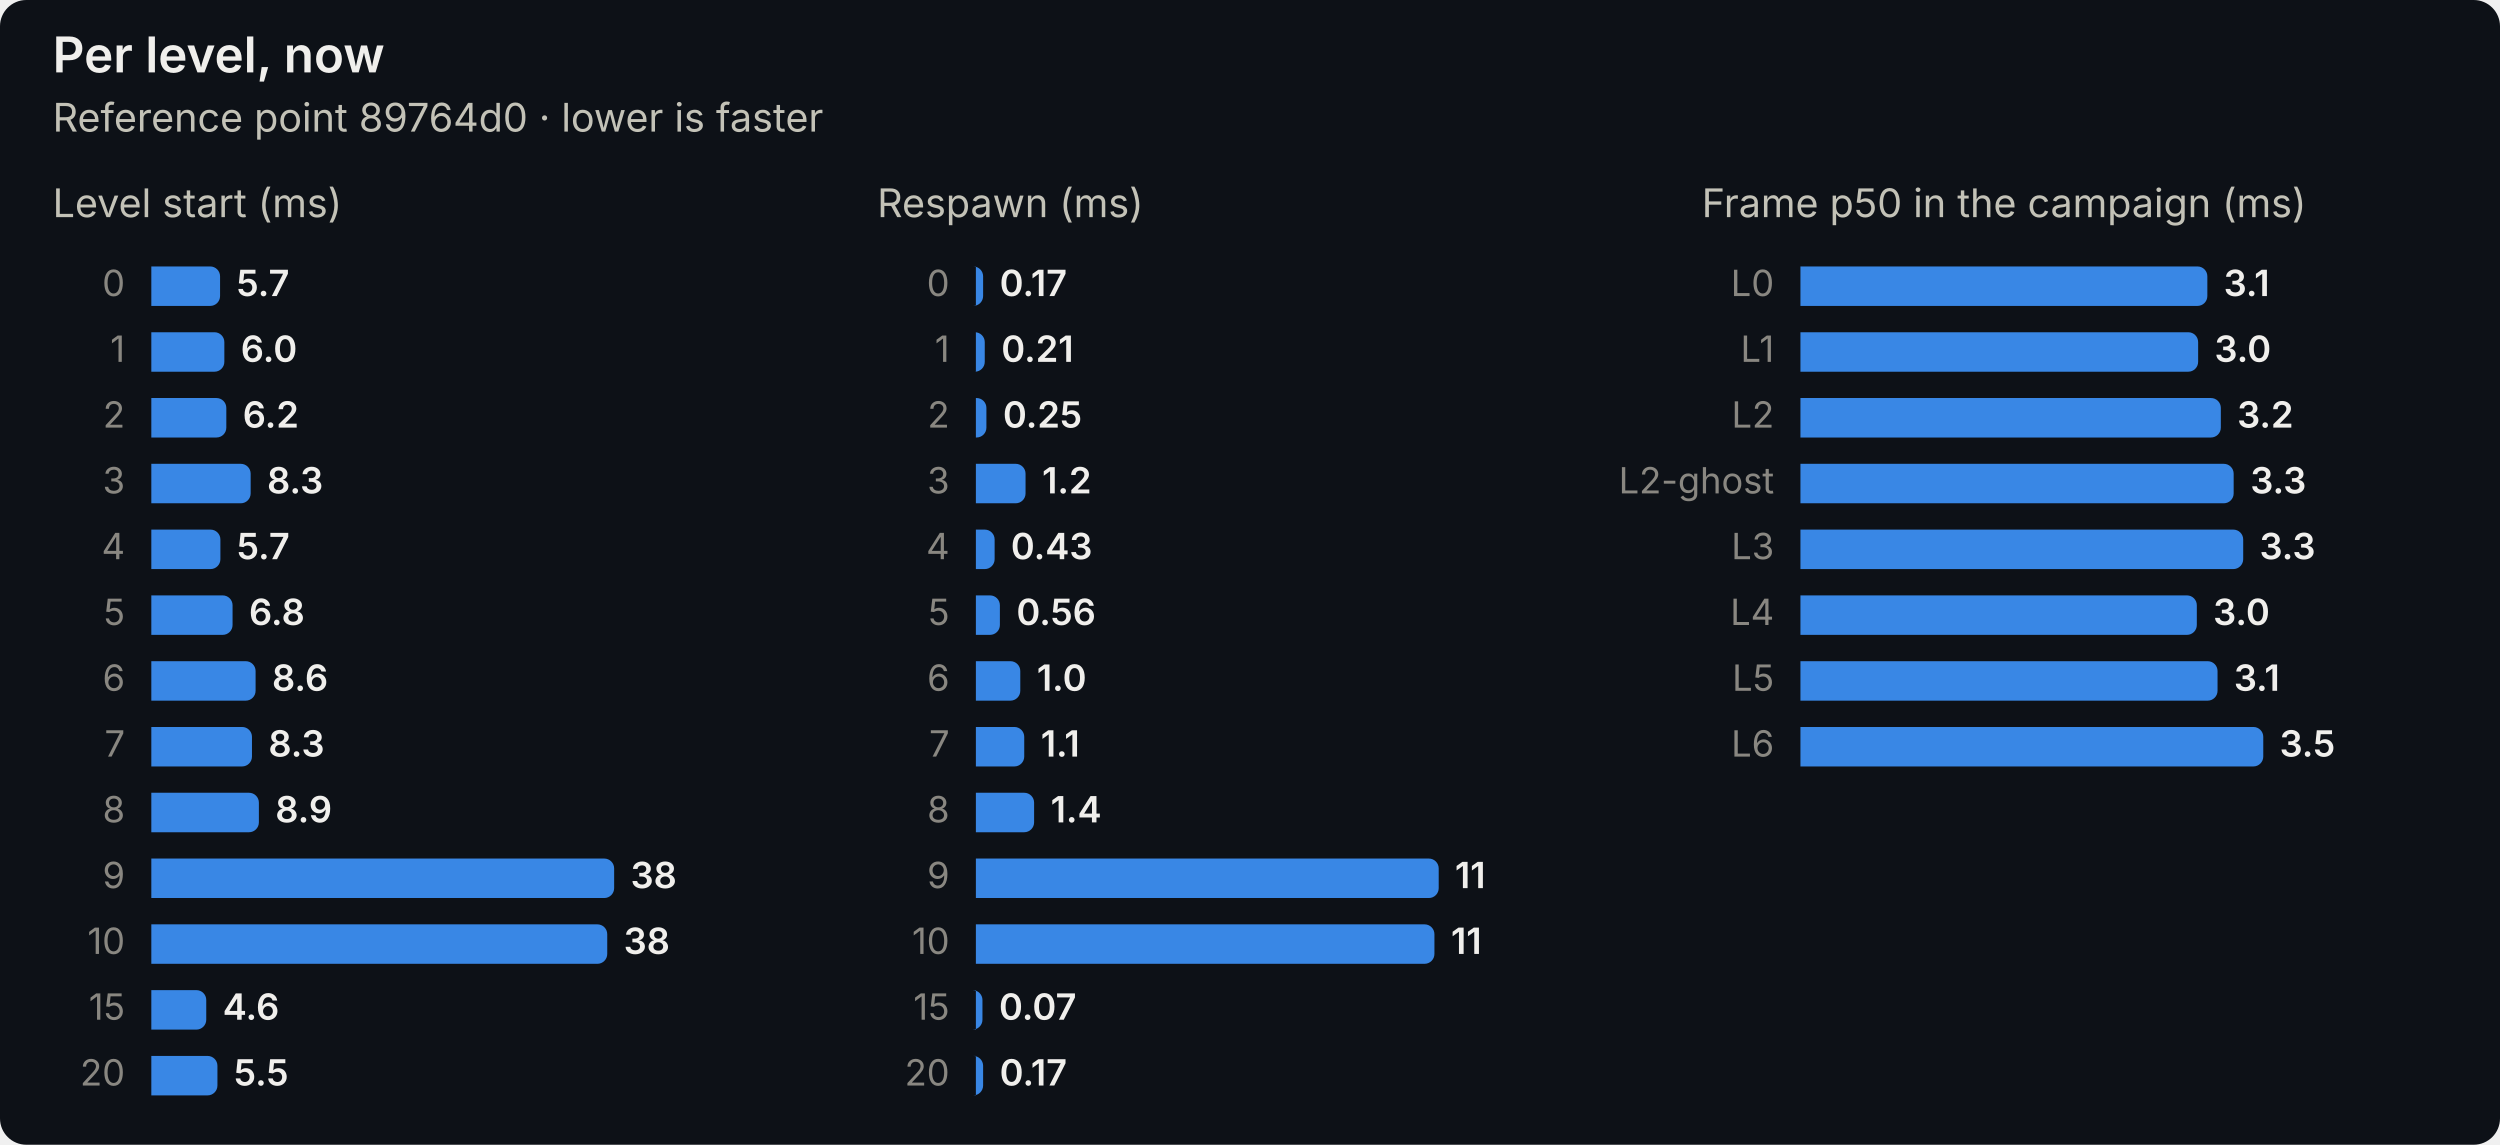
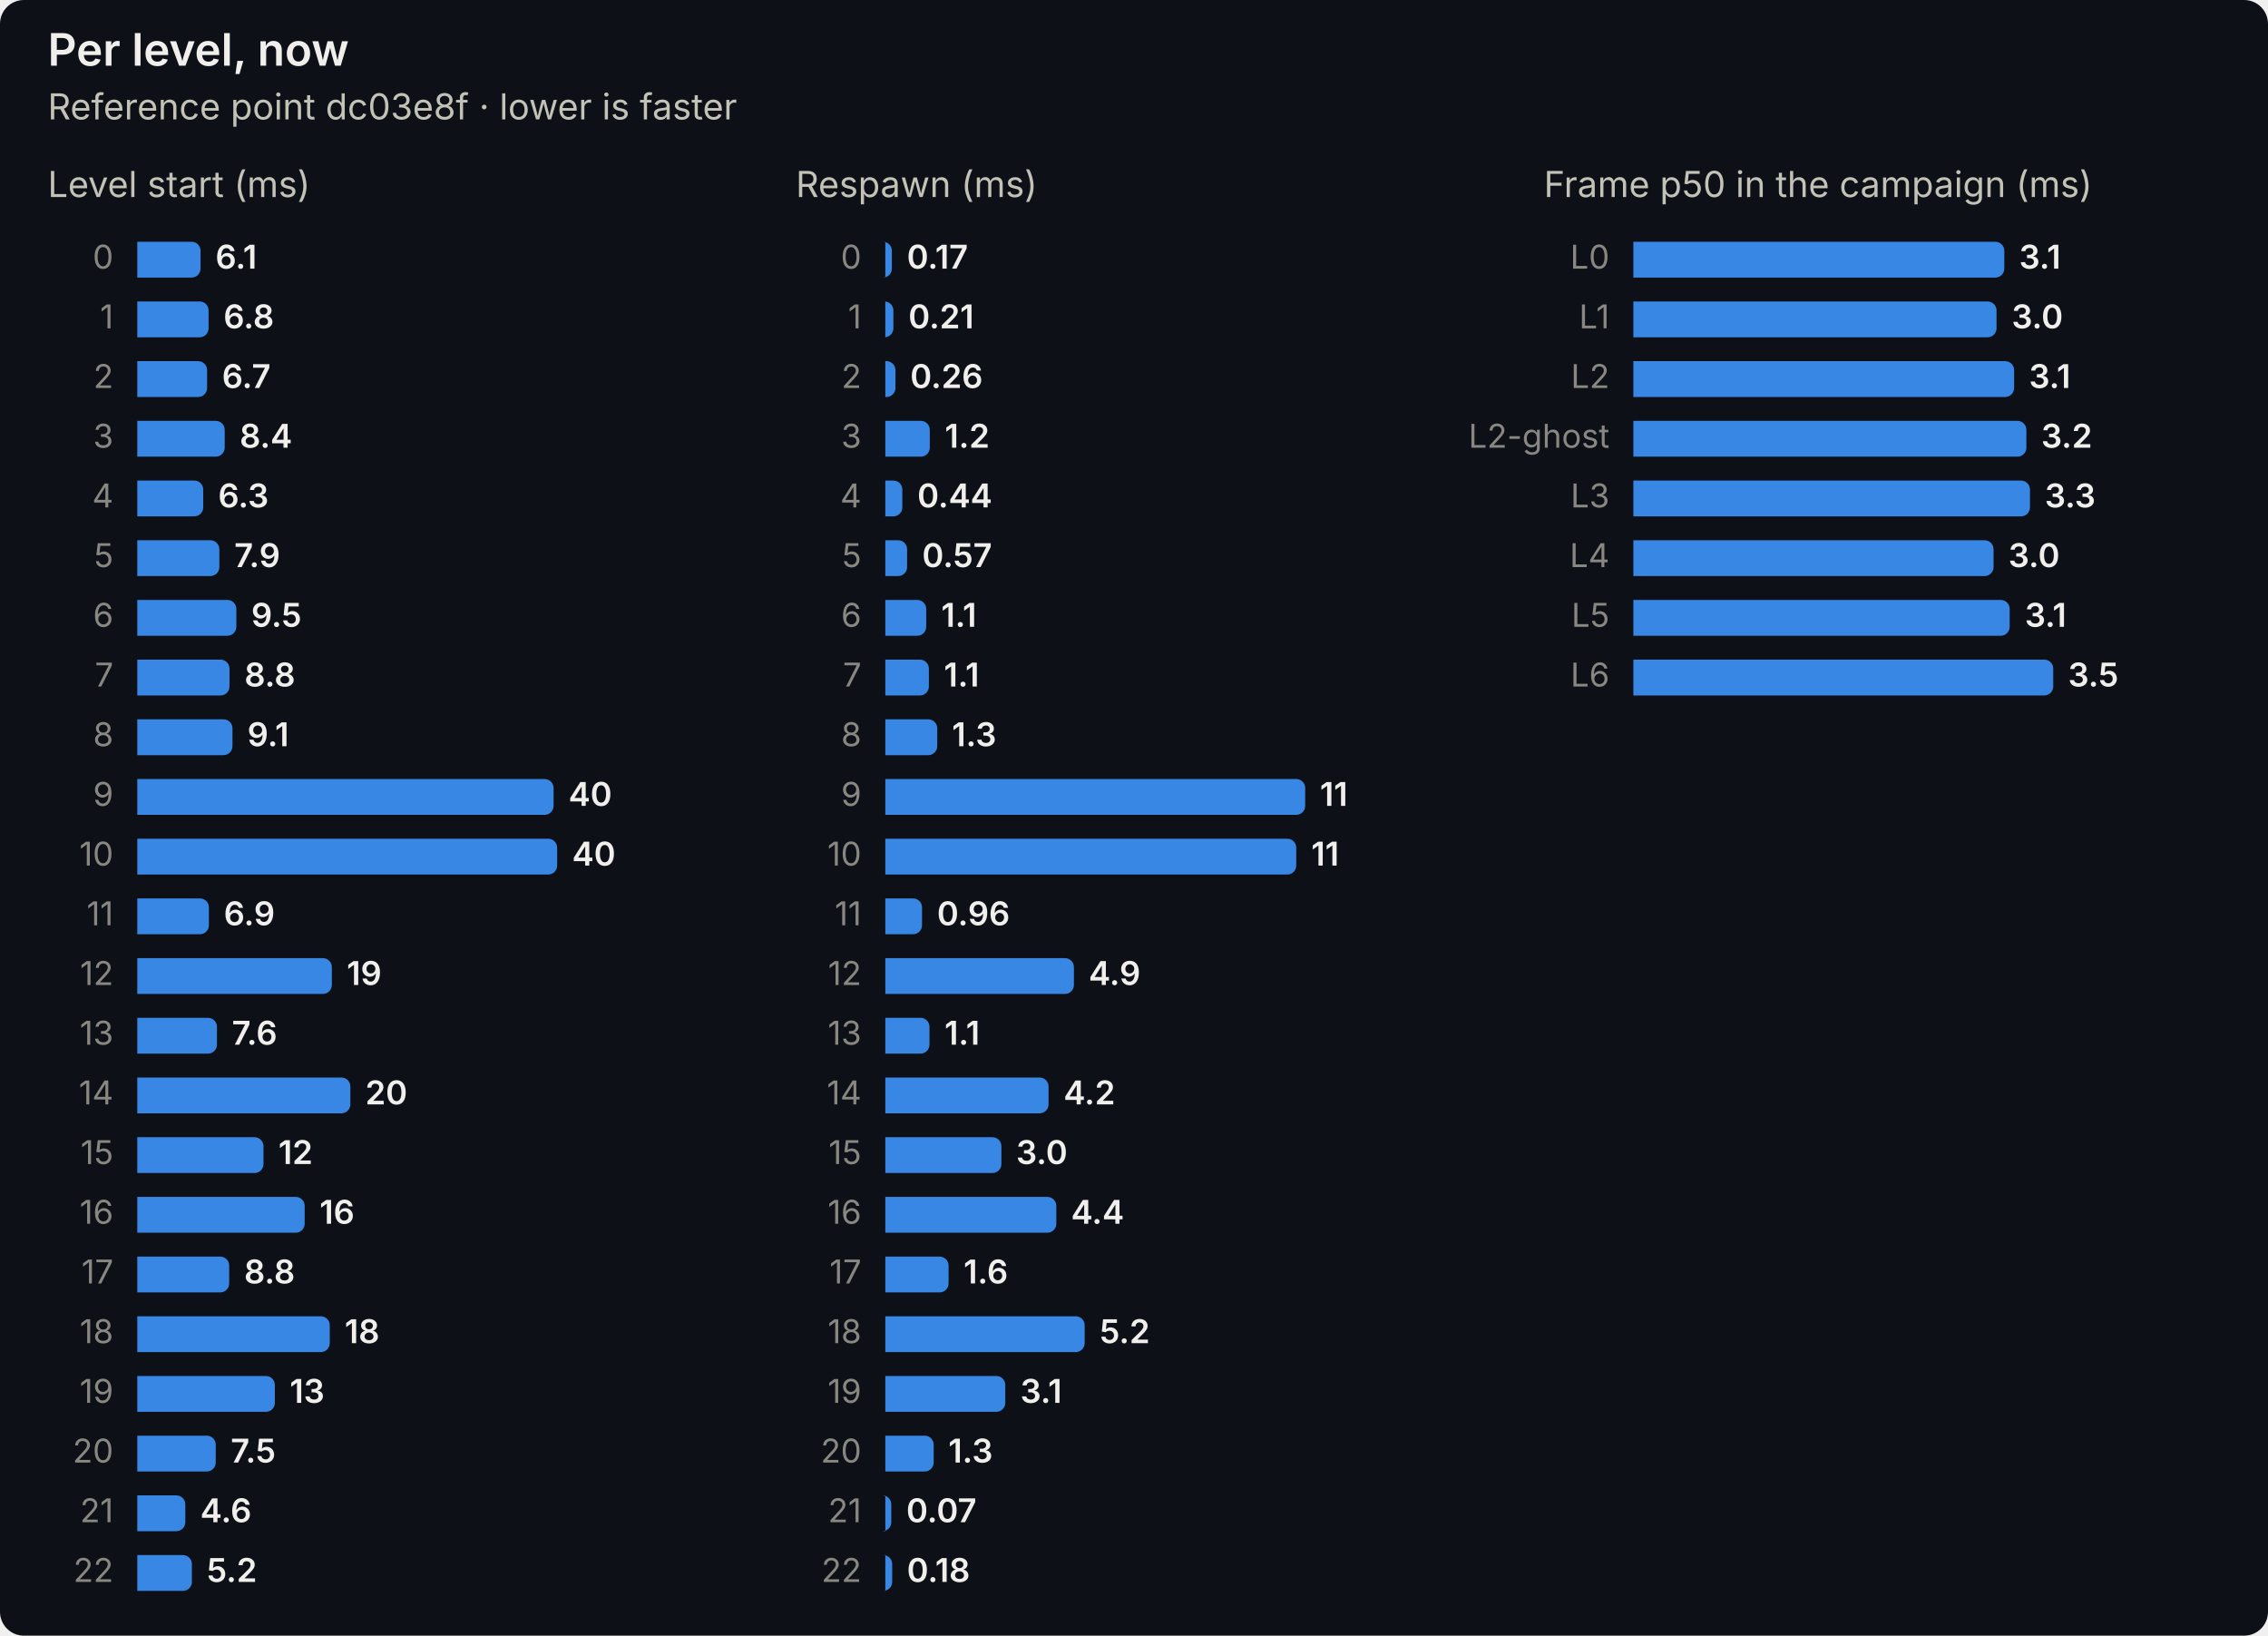
- <svg xmlns="http://www.w3.org/2000/svg" viewBox="0 0 760 348" width="760" height="348" role="img">
+ <svg xmlns="http://www.w3.org/2000/svg" viewBox="0 0 760 548" width="760" height="548" role="img">
  <style>text{font-family:system-ui,-apple-system,"Segoe UI",sans-serif}.t{font-size:15px;font-weight:600;fill:#f0efec} .s{font-size:12px;fill:#c3c2b7}.a{font-size:11px;fill:#898781} .v{font-size:11px;font-weight:600;fill:#f0efec}.g{stroke:#2c2c2a;stroke-width:1} .b{stroke:#383835;stroke-width:1}.band{fill:#ffffff;fill-opacity:0.05} .tick{stroke:#898781;stroke-width:1}.l1{stroke:#3987e5} .d1{fill:#3987e5} .l2{stroke:#d95926} .d2{fill:#d95926}.ring{stroke:#0d1117;stroke-width:2}</style>
  <rect width="100%" height="100%" rx="8" fill="#0d1117" />
  <text class="t" x="16" y="22">Per level, now</text>
-   <text class="s" x="16" y="40">Reference point 89764d0 · lower is faster</text>
+   <text class="s" x="16" y="40">Reference point dc03e8f · lower is faster</text>
  <text class="s" x="16.0" y="66">Level start (ms)</text>
  <text class="a" x="38.0" y="90" text-anchor="end">0</text>
-   <path class="d1" d="M46.0,81h17.9a3,3 0 0 1 3,3v6a3,3 0 0 1 -3,3h-17.9z" />
-   <text class="v" x="71.9" y="90">5.7</text>
+   <path class="d1" d="M46.0,81h18.2a3,3 0 0 1 3,3v6a3,3 0 0 1 -3,3h-18.2z" />
+   <text class="v" x="72.2" y="90">6.1</text>
  <text class="a" x="38.0" y="110" text-anchor="end">1</text>
-   <path class="d1" d="M46.0,101h19.2a3,3 0 0 1 3,3v6a3,3 0 0 1 -3,3h-19.2z" />
-   <text class="v" x="73.2" y="110">6.0</text>
+   <path class="d1" d="M46.0,101h20.9a3,3 0 0 1 3,3v6a3,3 0 0 1 -3,3h-20.9z" />
+   <text class="v" x="74.9" y="110">6.8</text>
  <text class="a" x="38.0" y="130" text-anchor="end">2</text>
-   <path class="d1" d="M46.0,121h19.8a3,3 0 0 1 3,3v6a3,3 0 0 1 -3,3h-19.8z" />
-   <text class="v" x="73.8" y="130">6.2</text>
+   <path class="d1" d="M46.0,121h20.4a3,3 0 0 1 3,3v6a3,3 0 0 1 -3,3h-20.4z" />
+   <text class="v" x="74.4" y="130">6.7</text>
  <text class="a" x="38.0" y="150" text-anchor="end">3</text>
-   <path class="d1" d="M46.0,141h27.2a3,3 0 0 1 3,3v6a3,3 0 0 1 -3,3h-27.2z" />
-   <text class="v" x="81.2" y="150">8.3</text>
+   <path class="d1" d="M46.0,141h26.3a3,3 0 0 1 3,3v6a3,3 0 0 1 -3,3h-26.3z" />
+   <text class="v" x="80.3" y="150">8.4</text>
  <text class="a" x="38.0" y="170" text-anchor="end">4</text>
-   <path class="d1" d="M46.0,161h18.0a3,3 0 0 1 3,3v6a3,3 0 0 1 -3,3h-18.0z" />
-   <text class="v" x="72.0" y="170">5.7</text>
+   <path class="d1" d="M46.0,161h19.1a3,3 0 0 1 3,3v6a3,3 0 0 1 -3,3h-19.1z" />
+   <text class="v" x="73.1" y="170">6.3</text>
  <text class="a" x="38.0" y="190" text-anchor="end">5</text>
-   <path class="d1" d="M46.0,181h21.7a3,3 0 0 1 3,3v6a3,3 0 0 1 -3,3h-21.7z" />
-   <text class="v" x="75.7" y="190">6.8</text>
+   <path class="d1" d="M46.0,181h24.5a3,3 0 0 1 3,3v6a3,3 0 0 1 -3,3h-24.5z" />
+   <text class="v" x="78.5" y="190">7.9</text>
  <text class="a" x="38.0" y="210" text-anchor="end">6</text>
-   <path class="d1" d="M46.0,201h28.7a3,3 0 0 1 3,3v6a3,3 0 0 1 -3,3h-28.7z" />
-   <text class="v" x="82.7" y="210">8.6</text>
+   <path class="d1" d="M46.0,201h30.2a3,3 0 0 1 3,3v6a3,3 0 0 1 -3,3h-30.2z" />
+   <text class="v" x="84.2" y="210">9.5</text>
  <text class="a" x="38.0" y="230" text-anchor="end">7</text>
-   <path class="d1" d="M46.0,221h27.6a3,3 0 0 1 3,3v6a3,3 0 0 1 -3,3h-27.6z" />
-   <text class="v" x="81.6" y="230">8.3</text>
+   <path class="d1" d="M46.0,221h27.9a3,3 0 0 1 3,3v6a3,3 0 0 1 -3,3h-27.9z" />
+   <text class="v" x="81.9" y="230">8.8</text>
  <text class="a" x="38.0" y="250" text-anchor="end">8</text>
-   <path class="d1" d="M46.0,241h29.7a3,3 0 0 1 3,3v6a3,3 0 0 1 -3,3h-29.7z" />
-   <text class="v" x="83.7" y="250">8.9</text>
+   <path class="d1" d="M46.0,241h28.9a3,3 0 0 1 3,3v6a3,3 0 0 1 -3,3h-28.9z" />
+   <text class="v" x="82.9" y="250">9.1</text>
  <text class="a" x="38.0" y="270" text-anchor="end">9</text>
-   <path class="d1" d="M46.0,261h137.7a3,3 0 0 1 3,3v6a3,3 0 0 1 -3,3h-137.7z" />
-   <text class="v" x="191.7" y="270">38</text>
+   <path class="d1" d="M46.0,261h136.5a3,3 0 0 1 3,3v6a3,3 0 0 1 -3,3h-136.5z" />
+   <text class="v" x="190.5" y="270">40</text>
  <text class="a" x="38.0" y="290" text-anchor="end">10</text>
-   <path class="d1" d="M46.0,281h135.6a3,3 0 0 1 3,3v6a3,3 0 0 1 -3,3h-135.6z" />
-   <text class="v" x="189.6" y="290">38</text>
-   <text class="a" x="38.0" y="310" text-anchor="end">15</text>
-   <path class="d1" d="M46.0,301h13.7a3,3 0 0 1 3,3v6a3,3 0 0 1 -3,3h-13.7z" />
-   <text class="v" x="67.7" y="310">4.6</text>
-   <text class="a" x="38.0" y="330" text-anchor="end">20</text>
-   <path class="d1" d="M46.0,321h17.1a3,3 0 0 1 3,3v6a3,3 0 0 1 -3,3h-17.1z" />
-   <text class="v" x="71.1" y="330">5.5</text>
+   <path class="d1" d="M46.0,281h137.7a3,3 0 0 1 3,3v6a3,3 0 0 1 -3,3h-137.7z" />
+   <text class="v" x="191.7" y="290">40</text>
+   <text class="a" x="38.0" y="310" text-anchor="end">11</text>
+   <path class="d1" d="M46.0,301h21.0a3,3 0 0 1 3,3v6a3,3 0 0 1 -3,3h-21.0z" />
+   <text class="v" x="75.0" y="310">6.9</text>
+   <text class="a" x="38.0" y="330" text-anchor="end">12</text>
+   <path class="d1" d="M46.0,321h62.2a3,3 0 0 1 3,3v6a3,3 0 0 1 -3,3h-62.2z" />
+   <text class="v" x="116.2" y="330">19</text>
+   <text class="a" x="38.0" y="350" text-anchor="end">13</text>
+   <path class="d1" d="M46.0,341h23.7a3,3 0 0 1 3,3v6a3,3 0 0 1 -3,3h-23.7z" />
+   <text class="v" x="77.7" y="350">7.6</text>
+   <text class="a" x="38.0" y="370" text-anchor="end">14</text>
+   <path class="d1" d="M46.0,361h68.4a3,3 0 0 1 3,3v6a3,3 0 0 1 -3,3h-68.4z" />
+   <text class="v" x="122.4" y="370">20</text>
+   <text class="a" x="38.0" y="390" text-anchor="end">15</text>
+   <path class="d1" d="M46.0,381h39.3a3,3 0 0 1 3,3v6a3,3 0 0 1 -3,3h-39.3z" />
+   <text class="v" x="93.3" y="390">12</text>
+   <text class="a" x="38.0" y="410" text-anchor="end">16</text>
+   <path class="d1" d="M46.0,401h53.1a3,3 0 0 1 3,3v6a3,3 0 0 1 -3,3h-53.1z" />
+   <text class="v" x="107.1" y="410">16</text>
+   <text class="a" x="38.0" y="430" text-anchor="end">17</text>
+   <path class="d1" d="M46.0,421h27.8a3,3 0 0 1 3,3v6a3,3 0 0 1 -3,3h-27.8z" />
+   <text class="v" x="81.8" y="430">8.8</text>
+   <text class="a" x="38.0" y="450" text-anchor="end">18</text>
+   <path class="d1" d="M46.0,441h61.5a3,3 0 0 1 3,3v6a3,3 0 0 1 -3,3h-61.5z" />
+   <text class="v" x="115.5" y="450">18</text>
+   <text class="a" x="38.0" y="470" text-anchor="end">19</text>
+   <path class="d1" d="M46.0,461h43.1a3,3 0 0 1 3,3v6a3,3 0 0 1 -3,3h-43.1z" />
+   <text class="v" x="97.1" y="470">13</text>
+   <text class="a" x="38.0" y="490" text-anchor="end">20</text>
+   <path class="d1" d="M46.0,481h23.3a3,3 0 0 1 3,3v6a3,3 0 0 1 -3,3h-23.3z" />
+   <text class="v" x="77.3" y="490">7.5</text>
+   <text class="a" x="38.0" y="510" text-anchor="end">21</text>
+   <path class="d1" d="M46.0,501h13.1a3,3 0 0 1 3,3v6a3,3 0 0 1 -3,3h-13.1z" />
+   <text class="v" x="67.1" y="510">4.6</text>
+   <text class="a" x="38.0" y="530" text-anchor="end">22</text>
+   <path class="d1" d="M46.0,521h15.3a3,3 0 0 1 3,3v6a3,3 0 0 1 -3,3h-15.3z" />
+   <text class="v" x="69.3" y="530">5.2</text>
  <text class="s" x="266.667" y="66">Respawn (ms)</text>
  <text class="a" x="288.667" y="90" text-anchor="end">0</text>
  <path class="d1" d="M296.667,81h-0.8a3,3 0 0 1 3,3v6a3,3 0 0 1 -3,3h0.8z" />
  <text class="v" x="303.9" y="90">0.17</text>
  <text class="a" x="288.667" y="110" text-anchor="end">1</text>
  <path class="d1" d="M296.667,101h-0.3a3,3 0 0 1 3,3v6a3,3 0 0 1 -3,3h0.3z" />
  <text class="v" x="304.4" y="110">0.21</text>
  <text class="a" x="288.667" y="130" text-anchor="end">2</text>
-   <path class="d1" d="M296.667,121h0.2a3,3 0 0 1 3,3v6a3,3 0 0 1 -3,3h-0.2z" />
-   <text class="v" x="304.9" y="130">0.25</text>
+   <path class="d1" d="M296.667,121h0.4a3,3 0 0 1 3,3v6a3,3 0 0 1 -3,3h-0.4z" />
+   <text class="v" x="305.0" y="130">0.26</text>
  <text class="a" x="288.667" y="150" text-anchor="end">3</text>
-   <path class="d1" d="M296.667,141h12.1a3,3 0 0 1 3,3v6a3,3 0 0 1 -3,3h-12.1z" />
-   <text class="v" x="316.8" y="150">1.2</text>
+   <path class="d1" d="M296.667,141h11.9a3,3 0 0 1 3,3v6a3,3 0 0 1 -3,3h-11.9z" />
+   <text class="v" x="316.6" y="150">1.2</text>
  <text class="a" x="288.667" y="170" text-anchor="end">4</text>
  <path class="d1" d="M296.667,161h2.7a3,3 0 0 1 3,3v6a3,3 0 0 1 -3,3h-2.7z" />
-   <text class="v" x="307.3" y="170">0.43</text>
+   <text class="v" x="307.4" y="170">0.44</text>
  <text class="a" x="288.667" y="190" text-anchor="end">5</text>
  <path class="d1" d="M296.667,181h4.3a3,3 0 0 1 3,3v6a3,3 0 0 1 -3,3h-4.3z" />
-   <text class="v" x="309.0" y="190">0.56</text>
+   <text class="v" x="309.0" y="190">0.57</text>
  <text class="a" x="288.667" y="210" text-anchor="end">6</text>
-   <path class="d1" d="M296.667,201h10.5a3,3 0 0 1 3,3v6a3,3 0 0 1 -3,3h-10.5z" />
-   <text class="v" x="315.2" y="210">1.0</text>
+   <path class="d1" d="M296.667,201h10.7a3,3 0 0 1 3,3v6a3,3 0 0 1 -3,3h-10.7z" />
+   <text class="v" x="315.4" y="210">1.1</text>
  <text class="a" x="288.667" y="230" text-anchor="end">7</text>
-   <path class="d1" d="M296.667,221h11.7a3,3 0 0 1 3,3v6a3,3 0 0 1 -3,3h-11.7z" />
-   <text class="v" x="316.4" y="230">1.1</text>
+   <path class="d1" d="M296.667,221h11.6a3,3 0 0 1 3,3v6a3,3 0 0 1 -3,3h-11.6z" />
+   <text class="v" x="316.3" y="230">1.1</text>
  <text class="a" x="288.667" y="250" text-anchor="end">8</text>
-   <path class="d1" d="M296.667,241h14.7a3,3 0 0 1 3,3v6a3,3 0 0 1 -3,3h-14.7z" />
-   <text class="v" x="319.4" y="250">1.4</text>
+   <path class="d1" d="M296.667,241h14.4a3,3 0 0 1 3,3v6a3,3 0 0 1 -3,3h-14.4z" />
+   <text class="v" x="319.0" y="250">1.3</text>
  <text class="a" x="288.667" y="270" text-anchor="end">9</text>
  <path class="d1" d="M296.667,261h137.7a3,3 0 0 1 3,3v6a3,3 0 0 1 -3,3h-137.7z" />
  <text class="v" x="442.3" y="270">11</text>
  <text class="a" x="288.667" y="290" text-anchor="end">10</text>
-   <path class="d1" d="M296.667,281h136.4a3,3 0 0 1 3,3v6a3,3 0 0 1 -3,3h-136.4z" />
-   <text class="v" x="441.1" y="290">11</text>
-   <text class="a" x="288.667" y="310" text-anchor="end">15</text>
-   <path class="d1" d="M296.667,301h-1.0a3,3 0 0 1 3,3v6a3,3 0 0 1 -3,3h1.0z" />
-   <text class="v" x="303.7" y="310">0.07</text>
-   <text class="a" x="288.667" y="330" text-anchor="end">20</text>
-   <path class="d1" d="M296.667,321h-0.8a3,3 0 0 1 3,3v6a3,3 0 0 1 -3,3h0.8z" />
-   <text class="v" x="303.9" y="330">0.17</text>
+   <path class="d1" d="M296.667,281h134.7a3,3 0 0 1 3,3v6a3,3 0 0 1 -3,3h-134.7z" />
+   <text class="v" x="439.4" y="290">11</text>
+   <text class="a" x="288.667" y="310" text-anchor="end">11</text>
+   <path class="d1" d="M296.667,301h9.3a3,3 0 0 1 3,3v6a3,3 0 0 1 -3,3h-9.3z" />
+   <text class="v" x="314.0" y="310">0.96</text>
+   <text class="a" x="288.667" y="330" text-anchor="end">12</text>
+   <path class="d1" d="M296.667,321h60.2a3,3 0 0 1 3,3v6a3,3 0 0 1 -3,3h-60.2z" />
+   <text class="v" x="364.8" y="330">4.9</text>
+   <text class="a" x="288.667" y="350" text-anchor="end">13</text>
+   <path class="d1" d="M296.667,341h11.8a3,3 0 0 1 3,3v6a3,3 0 0 1 -3,3h-11.8z" />
+   <text class="v" x="316.5" y="350">1.1</text>
+   <text class="a" x="288.667" y="370" text-anchor="end">14</text>
+   <path class="d1" d="M296.667,361h51.7a3,3 0 0 1 3,3v6a3,3 0 0 1 -3,3h-51.7z" />
+   <text class="v" x="356.4" y="370">4.2</text>
+   <text class="a" x="288.667" y="390" text-anchor="end">15</text>
+   <path class="d1" d="M296.667,381h35.9a3,3 0 0 1 3,3v6a3,3 0 0 1 -3,3h-35.9z" />
+   <text class="v" x="340.5" y="390">3.0</text>
+   <text class="a" x="288.667" y="410" text-anchor="end">16</text>
+   <path class="d1" d="M296.667,401h54.3a3,3 0 0 1 3,3v6a3,3 0 0 1 -3,3h-54.3z" />
+   <text class="v" x="358.9" y="410">4.4</text>
+   <text class="a" x="288.667" y="430" text-anchor="end">17</text>
+   <path class="d1" d="M296.667,421h18.2a3,3 0 0 1 3,3v6a3,3 0 0 1 -3,3h-18.2z" />
+   <text class="v" x="322.9" y="430">1.6</text>
+   <text class="a" x="288.667" y="450" text-anchor="end">18</text>
+   <path class="d1" d="M296.667,441h63.8a3,3 0 0 1 3,3v6a3,3 0 0 1 -3,3h-63.8z" />
+   <text class="v" x="368.5" y="450">5.2</text>
+   <text class="a" x="288.667" y="470" text-anchor="end">19</text>
+   <path class="d1" d="M296.667,461h37.2a3,3 0 0 1 3,3v6a3,3 0 0 1 -3,3h-37.2z" />
+   <text class="v" x="341.9" y="470">3.1</text>
+   <text class="a" x="288.667" y="490" text-anchor="end">20</text>
+   <path class="d1" d="M296.667,481h13.2a3,3 0 0 1 3,3v6a3,3 0 0 1 -3,3h-13.2z" />
+   <text class="v" x="317.8" y="490">1.3</text>
+   <text class="a" x="288.667" y="510" text-anchor="end">21</text>
+   <path class="d1" d="M296.667,501h-1.0a3,3 0 0 1 3,3v6a3,3 0 0 1 -3,3h1.0z" />
+   <text class="v" x="303.7" y="510">0.07</text>
+   <text class="a" x="288.667" y="530" text-anchor="end">22</text>
+   <path class="d1" d="M296.667,521h-0.7a3,3 0 0 1 3,3v6a3,3 0 0 1 -3,3h0.7z" />
+   <text class="v" x="303.9" y="530">0.18</text>
  <text class="s" x="517.333" y="66">Frame p50 in the campaign (ms)</text>
  <text class="a" x="539.333" y="90" text-anchor="end">L0</text>
-   <path class="d1" d="M547.333,81h120.7a3,3 0 0 1 3,3v6a3,3 0 0 1 -3,3h-120.7z" />
-   <text class="v" x="676.0" y="90">3.1</text>
+   <path class="d1" d="M547.333,81h121.3a3,3 0 0 1 3,3v6a3,3 0 0 1 -3,3h-121.3z" />
+   <text class="v" x="676.6" y="90">3.1</text>
  <text class="a" x="539.333" y="110" text-anchor="end">L1</text>
-   <path class="d1" d="M547.333,101h117.9a3,3 0 0 1 3,3v6a3,3 0 0 1 -3,3h-117.9z" />
-   <text class="v" x="673.2" y="110">3.0</text>
+   <path class="d1" d="M547.333,101h118.7a3,3 0 0 1 3,3v6a3,3 0 0 1 -3,3h-118.7z" />
+   <text class="v" x="674.1" y="110">3.0</text>
  <text class="a" x="539.333" y="130" text-anchor="end">L2</text>
-   <path class="d1" d="M547.333,121h124.8a3,3 0 0 1 3,3v6a3,3 0 0 1 -3,3h-124.8z" />
-   <text class="v" x="680.1" y="130">3.2</text>
+   <path class="d1" d="M547.333,121h124.6a3,3 0 0 1 3,3v6a3,3 0 0 1 -3,3h-124.6z" />
+   <text class="v" x="679.9" y="130">3.1</text>
  <text class="a" x="539.333" y="150" text-anchor="end">L2-ghost</text>
  <path class="d1" d="M547.333,141h128.7a3,3 0 0 1 3,3v6a3,3 0 0 1 -3,3h-128.7z" />
-   <text class="v" x="684.1" y="150">3.3</text>
+   <text class="v" x="684.0" y="150">3.2</text>
  <text class="a" x="539.333" y="170" text-anchor="end">L3</text>
-   <path class="d1" d="M547.333,161h131.6a3,3 0 0 1 3,3v6a3,3 0 0 1 -3,3h-131.6z" />
-   <text class="v" x="686.9" y="170">3.3</text>
+   <path class="d1" d="M547.333,161h129.9a3,3 0 0 1 3,3v6a3,3 0 0 1 -3,3h-129.9z" />
+   <text class="v" x="685.2" y="170">3.3</text>
  <text class="a" x="539.333" y="190" text-anchor="end">L4</text>
-   <path class="d1" d="M547.333,181h117.5a3,3 0 0 1 3,3v6a3,3 0 0 1 -3,3h-117.5z" />
-   <text class="v" x="672.8" y="190">3.0</text>
+   <path class="d1" d="M547.333,181h117.7a3,3 0 0 1 3,3v6a3,3 0 0 1 -3,3h-117.7z" />
+   <text class="v" x="673.0" y="190">3.0</text>
  <text class="a" x="539.333" y="210" text-anchor="end">L5</text>
-   <path class="d1" d="M547.333,201h123.8a3,3 0 0 1 3,3v6a3,3 0 0 1 -3,3h-123.8z" />
-   <text class="v" x="679.1" y="210">3.1</text>
+   <path class="d1" d="M547.333,201h123.1a3,3 0 0 1 3,3v6a3,3 0 0 1 -3,3h-123.1z" />
+   <text class="v" x="678.5" y="210">3.1</text>
  <text class="a" x="539.333" y="230" text-anchor="end">L6</text>
  <path class="d1" d="M547.333,221h137.7a3,3 0 0 1 3,3v6a3,3 0 0 1 -3,3h-137.7z" />
  <text class="v" x="693.0" y="230">3.5</text>
</svg>
